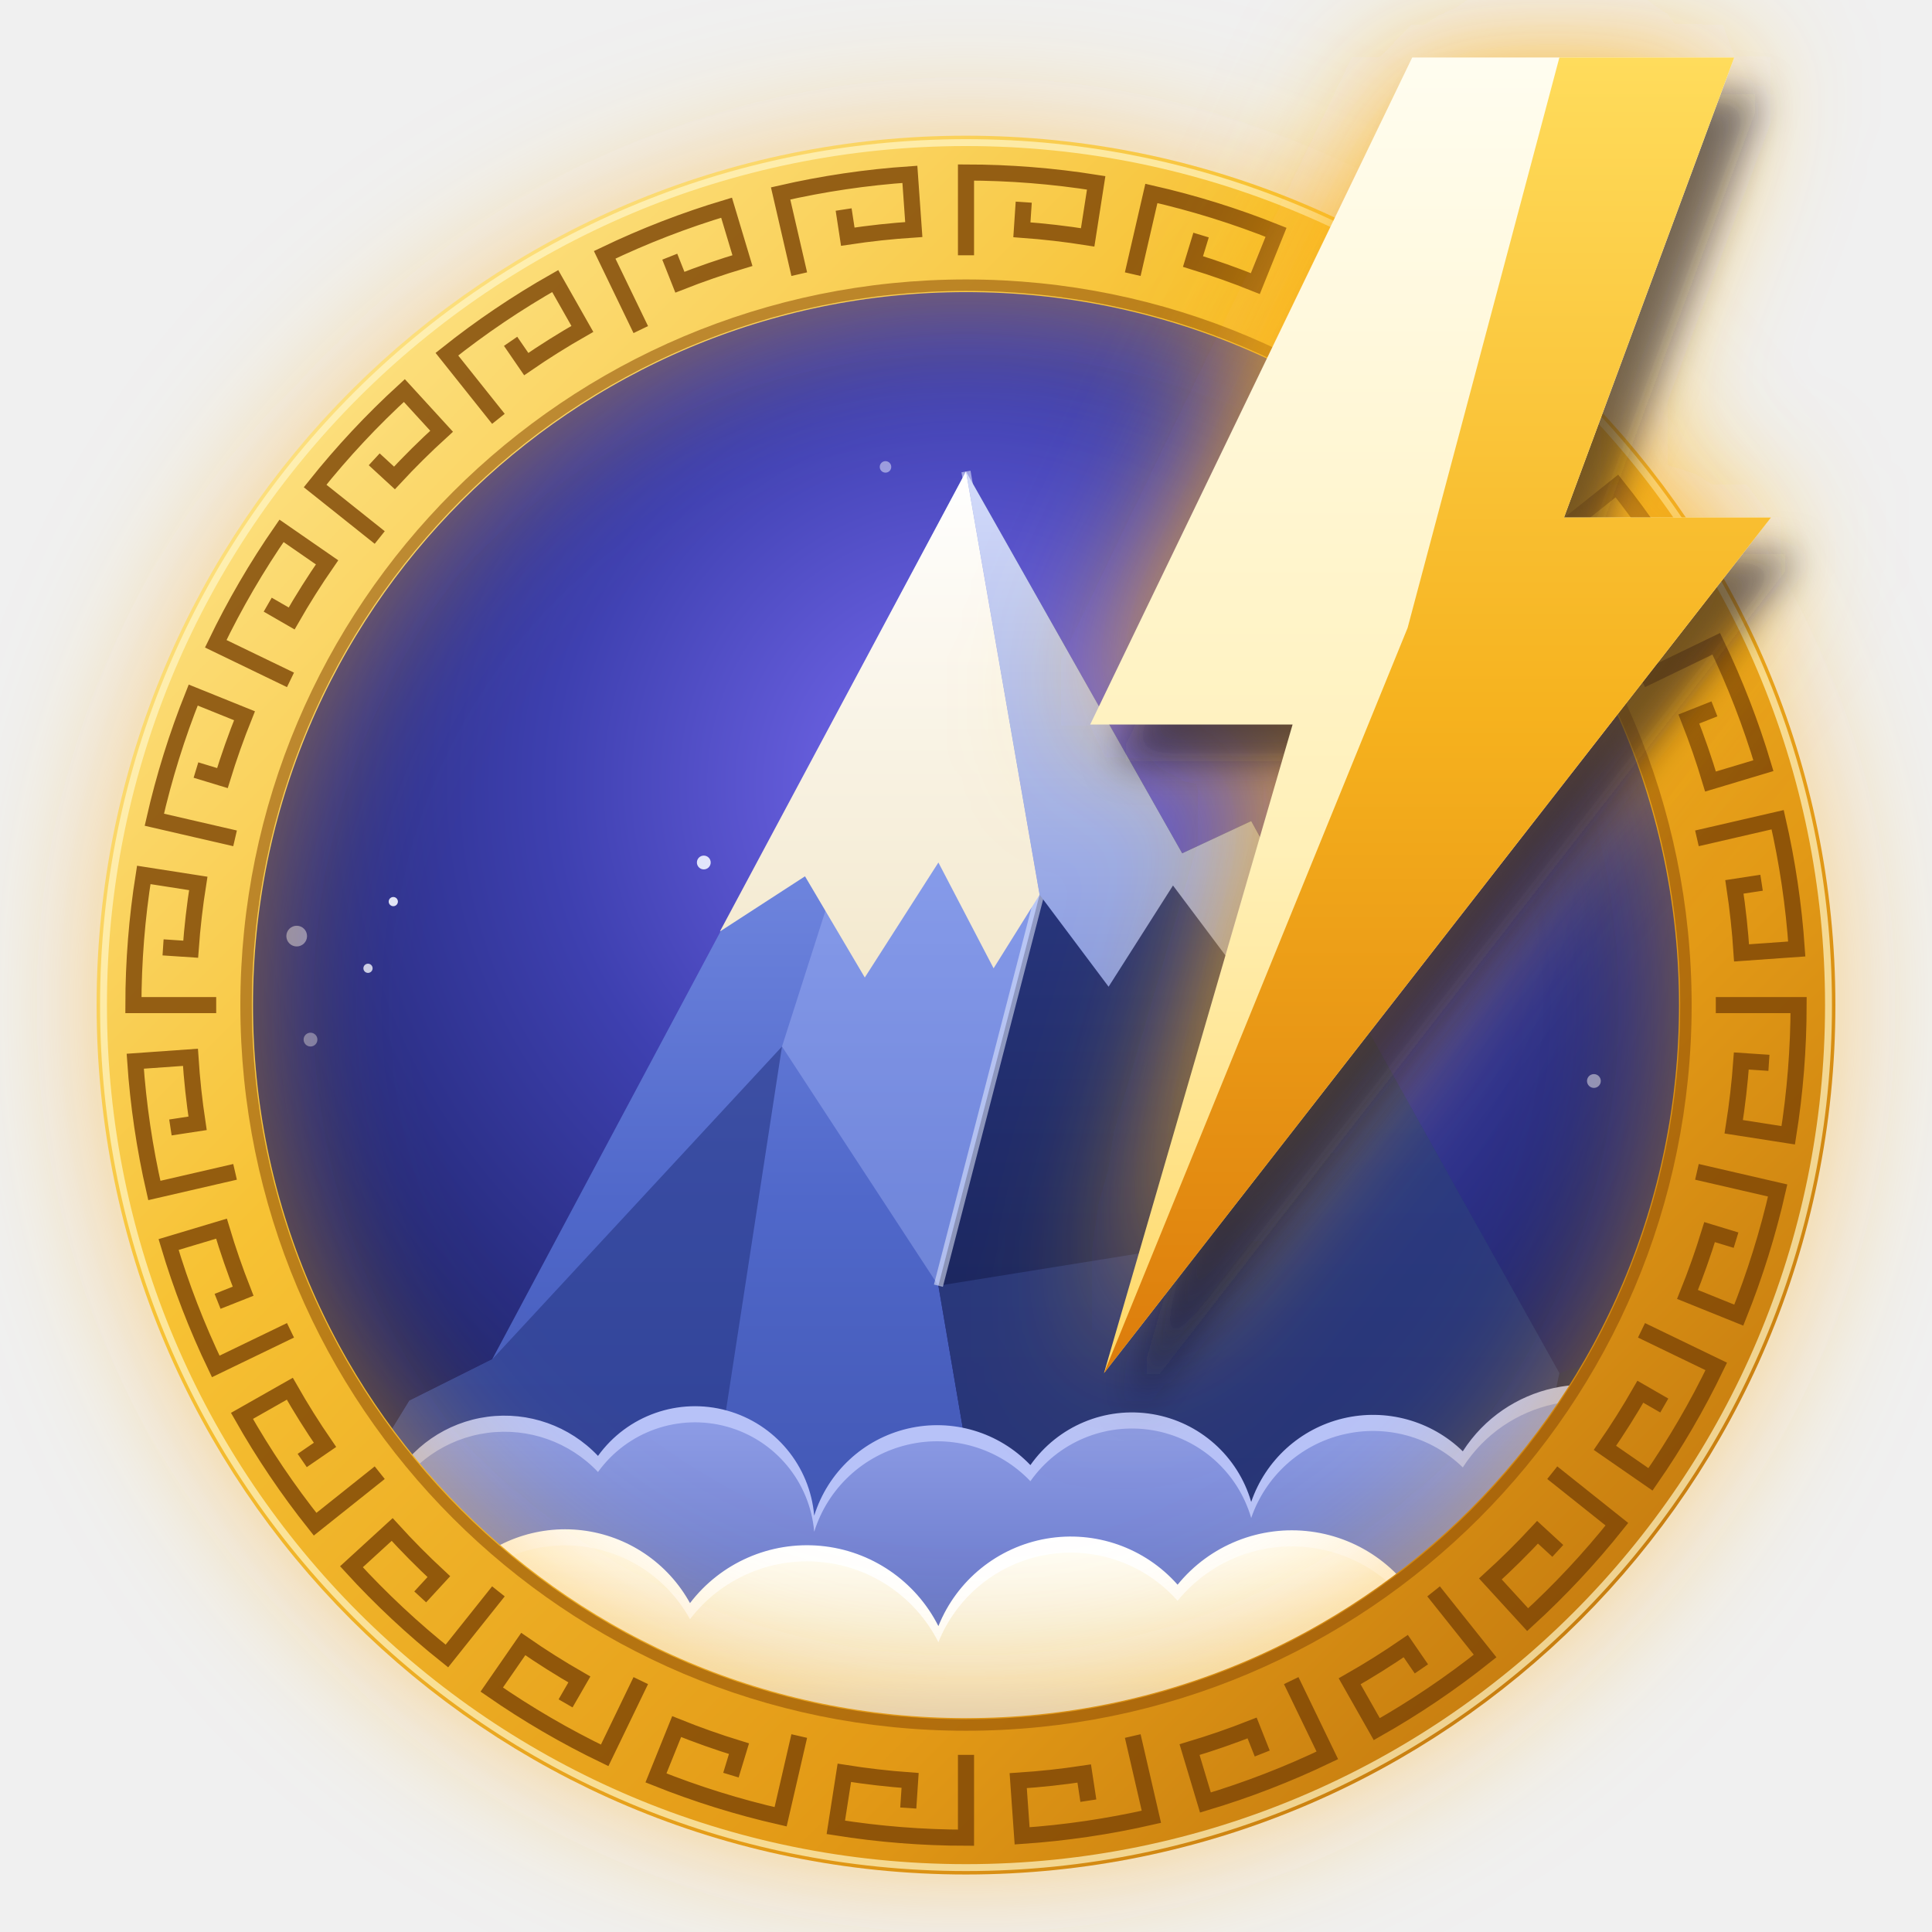
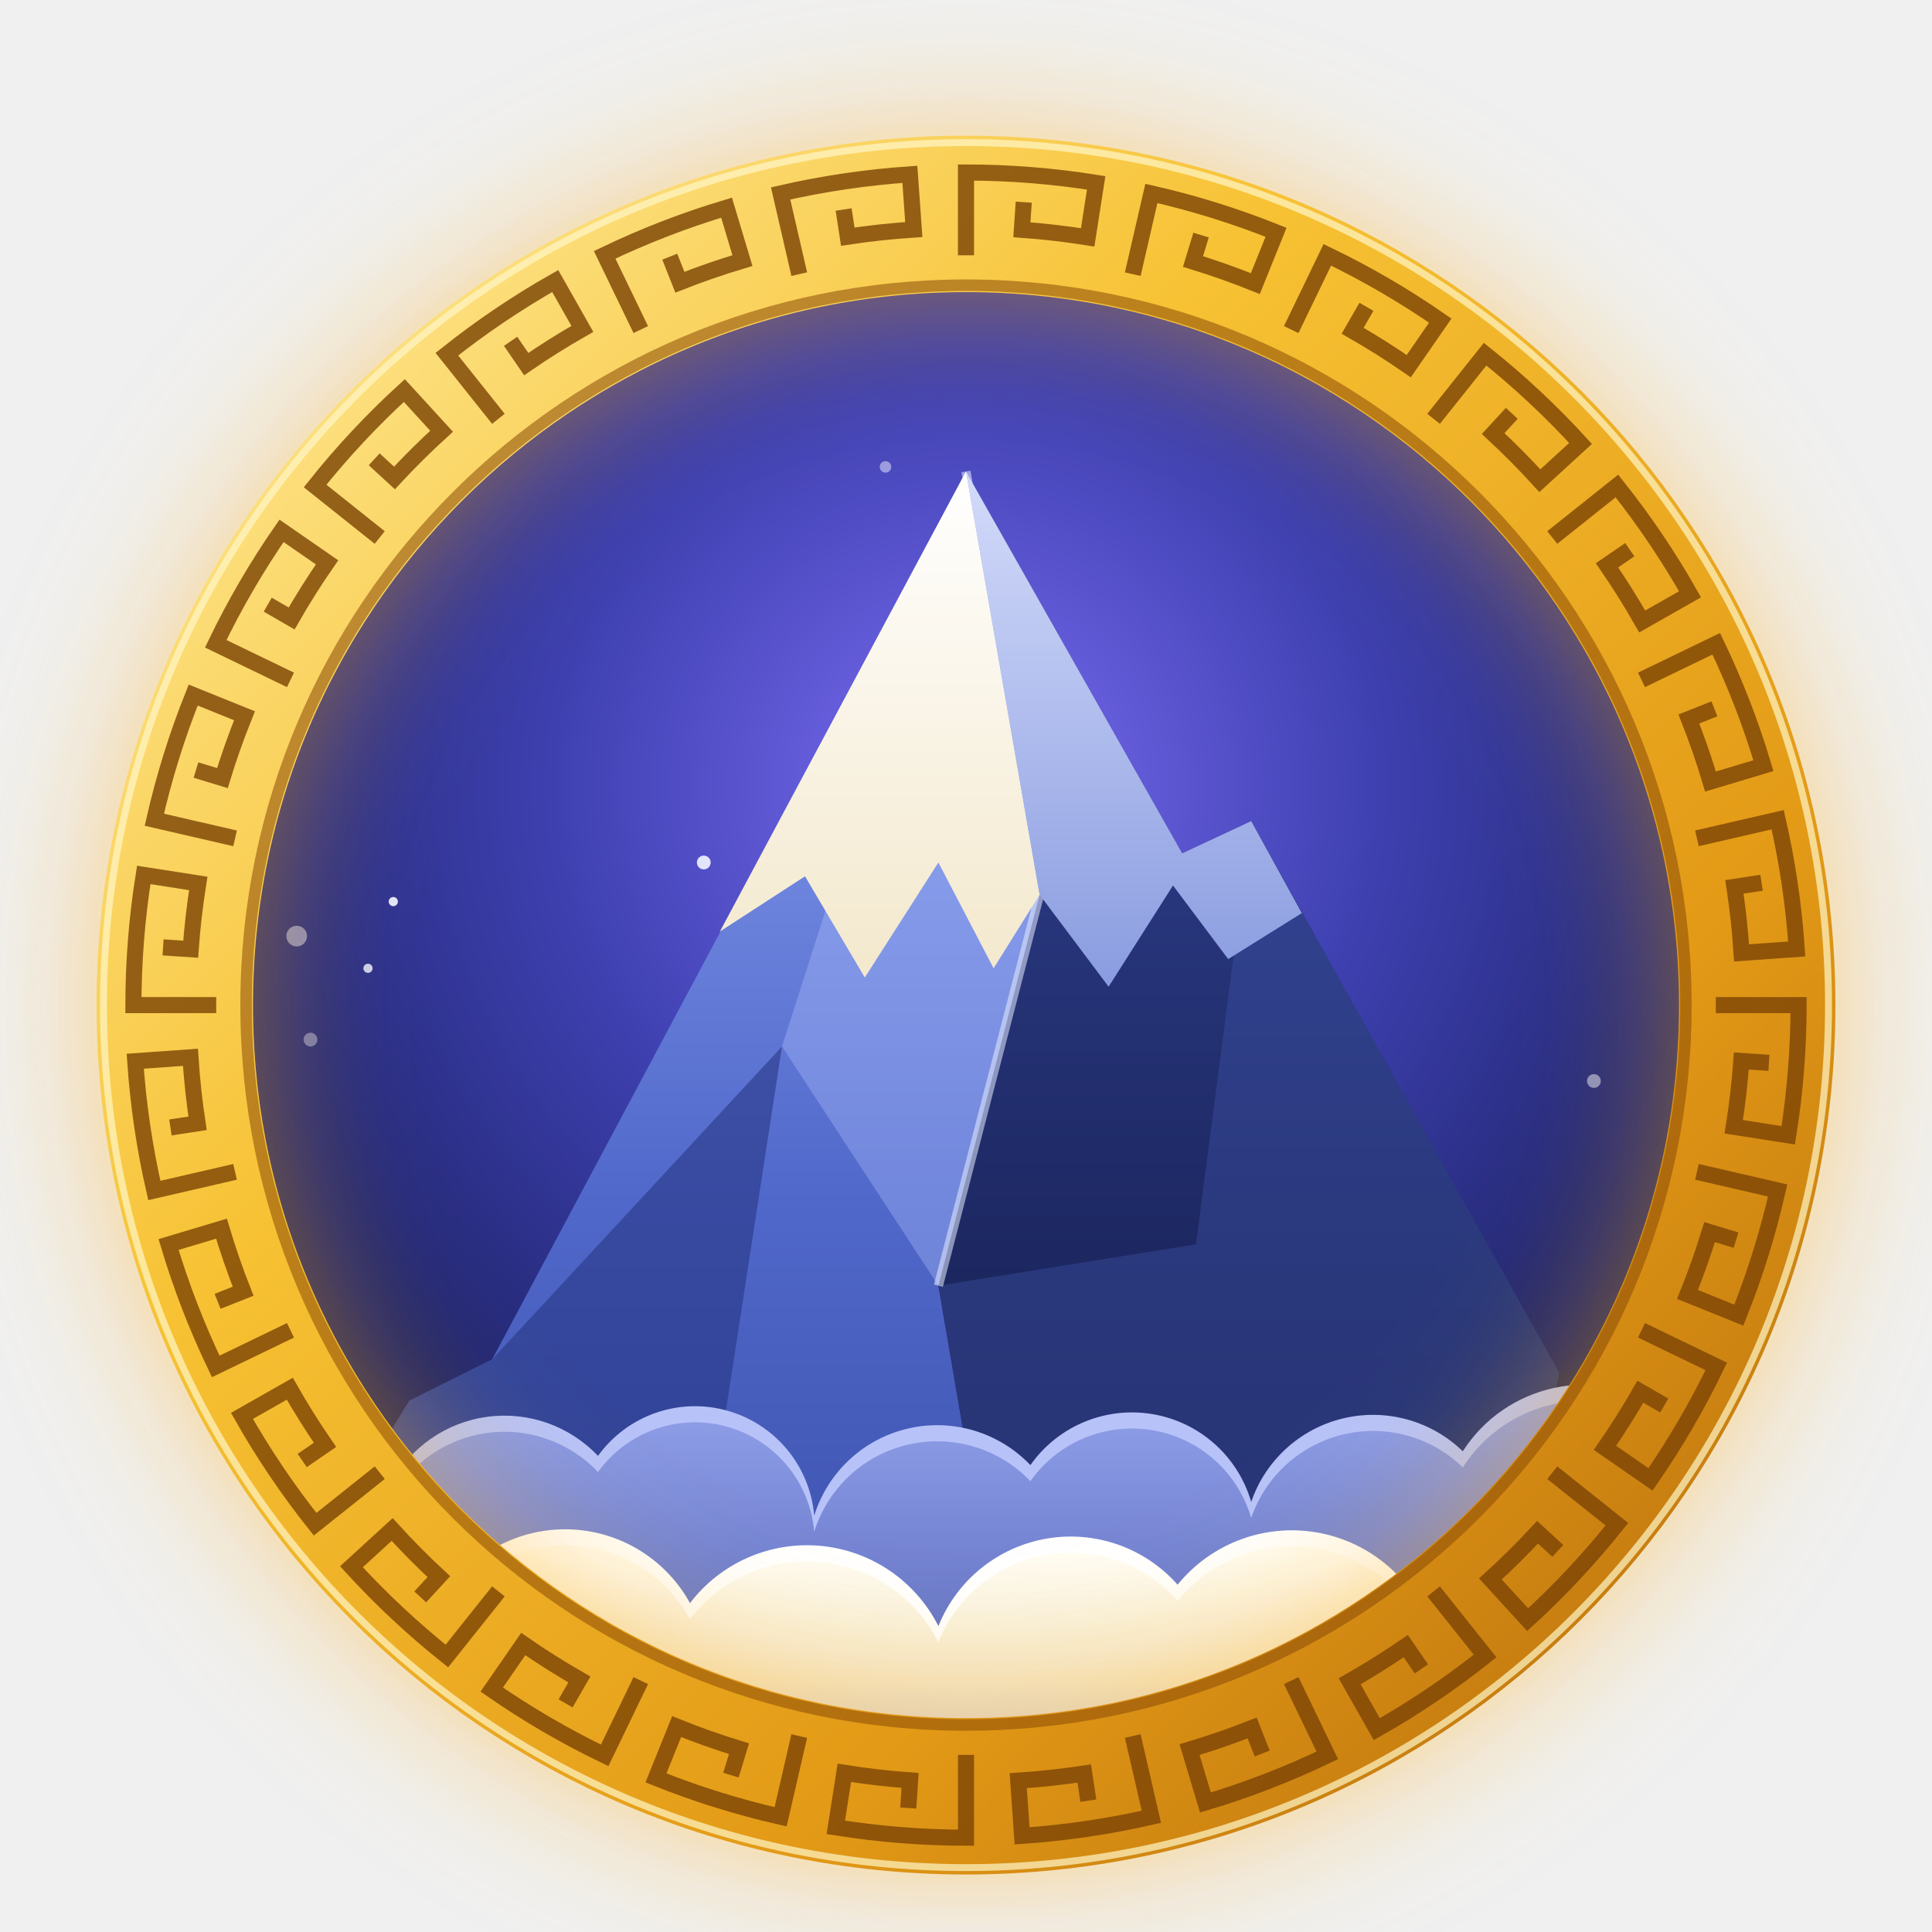
<svg xmlns="http://www.w3.org/2000/svg" viewBox="92 31 840 840">
  <defs>
    <linearGradient id="sky" x1="0" y1="0" x2="0" y2="1">
      <stop offset="0" stop-color="#050818" />
      <stop offset=".55" stop-color="#0E1640" />
      <stop offset="1" stop-color="#1F2970" />
    </linearGradient>
    <radialGradient id="disc" cx="512" cy="372" r="400" gradientUnits="userSpaceOnUse">
      <stop offset="0" stop-color="#7A6CF2" />
      <stop offset=".45" stop-color="#3E40B0" />
      <stop offset="1" stop-color="#151C56" />
    </radialGradient>
    <linearGradient id="ring" x1="150" y1="110" x2="870" y2="830" gradientUnits="userSpaceOnUse">
      <stop offset="0" stop-color="#FFEFA6" />
      <stop offset=".35" stop-color="#F7C234" />
      <stop offset=".7" stop-color="#E39A16" />
      <stop offset="1" stop-color="#B46A0C" />
    </linearGradient>
    <linearGradient id="lit" x1="0" y1="236" x2="0" y2="940" gradientUnits="userSpaceOnUse">
      <stop offset="0" stop-color="#93A8F6" />
      <stop offset=".45" stop-color="#5068CA" />
      <stop offset="1" stop-color="#2A3A8E" />
    </linearGradient>
    <linearGradient id="shade" x1="0" y1="236" x2="0" y2="940" gradientUnits="userSpaceOnUse">
      <stop offset="0" stop-color="#34459A" />
      <stop offset=".5" stop-color="#1C2760" />
      <stop offset="1" stop-color="#101742" />
    </linearGradient>
    <linearGradient id="snow" x1="0" y1="236" x2="0" y2="460" gradientUnits="userSpaceOnUse">
      <stop offset="0" stop-color="#FFFFFF" />
      <stop offset="1" stop-color="#F3E8CC" />
    </linearGradient>
    <linearGradient id="snowsh" x1="0" y1="236" x2="0" y2="460" gradientUnits="userSpaceOnUse">
      <stop offset="0" stop-color="#D3DBFA" />
      <stop offset="1" stop-color="#8A9CE0" />
    </linearGradient>
-     <linearGradient id="boltl" x1="0" y1="56" x2="0" y2="628" gradientUnits="userSpaceOnUse">
-       <stop offset="0" stop-color="#FFFDF0" />
-       <stop offset=".6" stop-color="#FFF0B8" />
-       <stop offset="1" stop-color="#FFD866" />
-     </linearGradient>
-     <linearGradient id="boltr" x1="0" y1="56" x2="0" y2="628" gradientUnits="userSpaceOnUse">
-       <stop offset="0" stop-color="#FFDC5C" />
-       <stop offset=".5" stop-color="#F6B21E" />
-       <stop offset="1" stop-color="#DC7C0C" />
-     </linearGradient>
    <linearGradient id="cloudf" x1="0" y1="880" x2="0" y2="1024" gradientUnits="userSpaceOnUse">
      <stop offset="0" stop-color="#FFFCF2" />
      <stop offset=".5" stop-color="#F4E9CE" />
      <stop offset="1" stop-color="#B5BEEA" />
    </linearGradient>
    <linearGradient id="cloudb" x1="0" y1="790" x2="0" y2="1024" gradientUnits="userSpaceOnUse">
      <stop offset="0" stop-color="#8E9DE6" />
      <stop offset=".6" stop-color="#4C5CB4" />
      <stop offset="1" stop-color="#2C3A86" />
    </linearGradient>
    <linearGradient id="mcloudf" x1="0" y1="700" x2="0" y2="790" gradientUnits="userSpaceOnUse">
      <stop offset="0" stop-color="#FFFCF2" />
      <stop offset=".6" stop-color="#F4E9CE" />
      <stop offset="1" stop-color="#C9CFF0" />
    </linearGradient>
    <linearGradient id="mcloudb" x1="0" y1="640" x2="0" y2="790" gradientUnits="userSpaceOnUse">
      <stop offset="0" stop-color="#8E9DE6" />
      <stop offset="1" stop-color="#4C5CB4" />
    </linearGradient>
    <filter id="glow" x="-60%" y="-60%" width="220%" height="220%">
      <feGaussianBlur stdDeviation="30" />
-     </filter>
-     <filter id="blur8" x="-30%" y="-30%" width="160%" height="160%">
-       <feGaussianBlur stdDeviation="8" />
    </filter>
    <clipPath id="dclip">
      <circle cx="512" cy="468" r="344" />
    </clipPath>
  </defs>
  <circle cx="512" cy="468" r="314" fill="url(#disc)" />
  <circle cx="477" cy="234" r="2.5" fill="#EEF2FF" opacity="0.50" />
  <circle cx="478" cy="354" r="3" fill="#EEF2FF" opacity="0.70" />
  <circle cx="398" cy="406" r="3" fill="#EEF2FF" opacity="0.92" />
  <circle cx="785" cy="501" r="3" fill="#EEF2FF" opacity="0.51" />
  <circle cx="252" cy="452" r="2" fill="#EEF2FF" opacity="0.82" />
  <circle cx="428" cy="506" r="3" fill="#EEF2FF" opacity="0.48" />
  <circle cx="263" cy="423" r="2" fill="#EEF2FF" opacity="0.93" />
  <circle cx="227" cy="483" r="3" fill="#EEF2FF" opacity="0.40" />
  <circle cx="509" cy="519" r="3" fill="#EEF2FF" opacity="0.44" />
  <circle cx="221" cy="438" r="4.5" fill="#EEF2FF" opacity="0.48" />
  <circle cx="685" cy="483" r="3" fill="#EEF2FF" opacity="0.81" />
  <circle cx="517" cy="423" r="4.5" fill="#EEF2FF" opacity="0.72" />
  <g clip-path="url(#dclip)">
    <polygon points="86,940 270,640 306,622 512,236 544,420 500,590 560,940" fill="url(#lit)" />
    <polygon points="512,236 606,402 636,388 770,628 800,618 948,940 560,940 500,590 544,420" fill="url(#shade)" />
    <polygon points="306,622 432,486 396,720 250,940 86,940 270,640" fill="#22327E" opacity=".55" />
    <polygon points="512,236 544,420 500,590 432,486" fill="#B4C3FF" opacity=".34" />
    <polygon points="636,388 770,628 704,940 560,940 500,590 612,572" fill="#4257B0" opacity=".34" />
    <polyline points="512,236 544,420 500,590" fill="none" stroke="#E6ECFF" stroke-width="4" stroke-linejoin="round" opacity=".55" />
    <polygon points="512,236 405,436 442,412 468,456 500,406 524,452 544,420" fill="url(#snow)" />
    <polygon points="512,236 606,402 636,388 658,428 626,448 602,416 574,460 544,420" fill="url(#snowsh)" />
    <path d="M190,730 A52,52 0 0 1 262,676 A56,56 0 0 1 352,664 A52,52 0 0 1 446,690 A56,56 0 0 1 540,668 A54,54 0 0 1 636,684 A56,56 0 0 1 728,662 A62,62 0 0 1 834,730 V800 H190 Z" fill="#B7C2F8" />
    <path d="M190,730 A52,52 0 0 1 262,676 A56,56 0 0 1 352,664 A52,52 0 0 1 446,690 A56,56 0 0 1 540,668 A54,54 0 0 1 636,684 A56,56 0 0 1 728,662 A62,62 0 0 1 834,730 V800 H190 Z" fill="url(#mcloudb)" transform="translate(0 7)" />
    <path d="M200,780 A60,60 0 0 1 292,716 A62,62 0 0 1 392,728 A64,64 0 0 1 500,738 A62,62 0 0 1 604,720 A64,64 0 0 1 712,734 A68,68 0 0 1 824,780 V800 H200 Z" fill="#FFFFFF" />
    <path d="M200,780 A60,60 0 0 1 292,716 A62,62 0 0 1 392,728 A64,64 0 0 1 500,738 A62,62 0 0 1 604,720 A64,64 0 0 1 712,734 A68,68 0 0 1 824,780 V800 H200 Z" fill="url(#mcloudf)" transform="translate(0 7)" />
  </g>
  <circle cx="512" cy="468" r="344.0" fill="none" stroke="#FFAE1A" stroke-width="68" filter="url(#glow)" opacity=".5" />
  <circle cx="512" cy="468" r="344.0" fill="none" stroke="url(#ring)" stroke-width="68" />
  <circle cx="512" cy="468" r="375" fill="none" stroke="#FFF6C8" stroke-width="3" opacity=".7" />
  <circle cx="512" cy="468" r="313" fill="none" stroke="#8A4B06" stroke-width="5" opacity=".55" />
  <path d="M512.0,142.0 L512.0,106.0 A362,362 0 0 1 568.6,110.5 L564.9,134.2 A338,338 0 0 0 536.3,130.9 L537.1,118.9 M584.5,150.2 L592.6,115.1 A362,362 0 0 1 646.8,132.0 L637.8,154.3 A338,338 0 0 0 610.7,144.7 L614.2,133.2 M653.4,174.3 L669.1,141.8 A362,362 0 0 1 718.2,170.4 L704.5,190.2 A338,338 0 0 0 680.1,174.8 L686.1,164.4 M715.3,213.1 L737.7,185.0 A362,362 0 0 1 779.2,223.8 L761.5,240.0 A338,338 0 0 0 741.2,219.5 L749.3,210.7 M766.9,264.7 L795.0,242.3 A362,362 0 0 1 826.8,289.4 L806.0,301.2 A338,338 0 0 0 790.7,276.8 L800.6,270.0 M805.7,326.6 L838.2,310.9 A362,362 0 0 1 858.7,363.9 L835.7,370.8 A338,338 0 0 0 826.3,343.6 L837.4,339.2 M829.8,395.5 L864.9,387.4 A362,362 0 0 1 873.2,443.6 L849.2,445.3 A338,338 0 0 0 846.1,416.6 L857.9,414.8 M838.0,468.0 L874.0,468.0 A362,362 0 0 1 869.5,524.6 L845.8,520.9 A338,338 0 0 0 849.1,492.3 L861.1,493.1 M829.8,540.5 L864.9,548.6 A362,362 0 0 1 848.0,602.8 L825.7,593.8 A338,338 0 0 0 835.3,566.7 L846.8,570.2 M805.7,609.4 L838.2,625.1 A362,362 0 0 1 809.6,674.2 L789.8,660.5 A338,338 0 0 0 805.2,636.1 L815.6,642.1 M766.9,671.3 L795.0,693.7 A362,362 0 0 1 756.2,735.2 L740.0,717.5 A338,338 0 0 0 760.5,697.2 L769.3,705.3 M715.3,722.9 L737.7,751.0 A362,362 0 0 1 690.6,782.8 L678.8,762.0 A338,338 0 0 0 703.2,746.7 L710.0,756.6 M653.4,761.7 L669.1,794.2 A362,362 0 0 1 616.1,814.7 L609.2,791.7 A338,338 0 0 0 636.4,782.3 L640.8,793.4 M584.5,785.8 L592.6,820.9 A362,362 0 0 1 536.4,829.2 L534.7,805.2 A338,338 0 0 0 563.4,802.1 L565.2,813.9 M512.0,794.0 L512.0,830.0 A362,362 0 0 1 455.4,825.5 L459.1,801.8 A338,338 0 0 0 487.7,805.1 L486.9,817.1 M439.5,785.8 L431.4,820.9 A362,362 0 0 1 377.2,804.0 L386.2,781.7 A338,338 0 0 0 413.3,791.3 L409.8,802.8 M370.6,761.7 L354.9,794.2 A362,362 0 0 1 305.8,765.6 L319.5,745.8 A338,338 0 0 0 343.9,761.2 L337.9,771.6 M308.7,722.9 L286.3,751.0 A362,362 0 0 1 244.8,712.2 L262.5,696.0 A338,338 0 0 0 282.8,716.5 L274.7,725.3 M257.1,671.3 L229.0,693.7 A362,362 0 0 1 197.2,646.6 L218.0,634.8 A338,338 0 0 0 233.3,659.2 L223.4,666.0 M218.3,609.4 L185.8,625.1 A362,362 0 0 1 165.3,572.1 L188.3,565.2 A338,338 0 0 0 197.7,592.4 L186.6,596.8 M194.2,540.5 L159.1,548.6 A362,362 0 0 1 150.8,492.4 L174.8,490.7 A338,338 0 0 0 177.9,519.4 L166.1,521.2 M186.0,468.0 L150.0,468.0 A362,362 0 0 1 154.5,411.4 L178.2,415.1 A338,338 0 0 0 174.9,443.7 L162.9,442.9 M194.2,395.5 L159.1,387.4 A362,362 0 0 1 176.0,333.2 L198.3,342.2 A338,338 0 0 0 188.7,369.3 L177.2,365.8 M218.3,326.6 L185.8,310.9 A362,362 0 0 1 214.4,261.8 L234.2,275.5 A338,338 0 0 0 218.8,299.9 L208.4,293.9 M257.1,264.7 L229.0,242.3 A362,362 0 0 1 267.8,200.8 L284.0,218.5 A338,338 0 0 0 263.5,238.8 L254.7,230.7 M308.7,213.1 L286.3,185.0 A362,362 0 0 1 333.4,153.2 L345.2,174.0 A338,338 0 0 0 320.8,189.3 L314.0,179.4 M370.6,174.3 L354.9,141.8 A362,362 0 0 1 407.9,121.3 L414.8,144.3 A338,338 0 0 0 387.6,153.7 L383.2,142.6 M439.5,150.2 L431.4,115.1 A362,362 0 0 1 487.6,106.8 L489.3,130.8 A338,338 0 0 0 460.6,133.9 L458.8,122.1" fill="none" stroke="#7E4505" stroke-width="7" stroke-linejoin="miter" opacity=".82" />
-   <g>
-     <polygon points="706,56 846,56 772,256 862,256 572,628 654,346 566,346" fill="#FFB21C" filter="url(#glow)" opacity=".9" />
-     <polygon points="706,56 846,56 772,256 862,256 572,628 654,346 566,346" fill="#070B24" opacity=".55" transform="translate(12 16)" filter="url(#blur8)" />
-     <polygon points="706,56 846,56 772,256 862,256 572,628 654,346 566,346" fill="url(#boltl)" />
-     <polygon points="770,56 846,56 772,256 862,256 572,628 704,304" fill="url(#boltr)" />
-   </g>
</svg>
